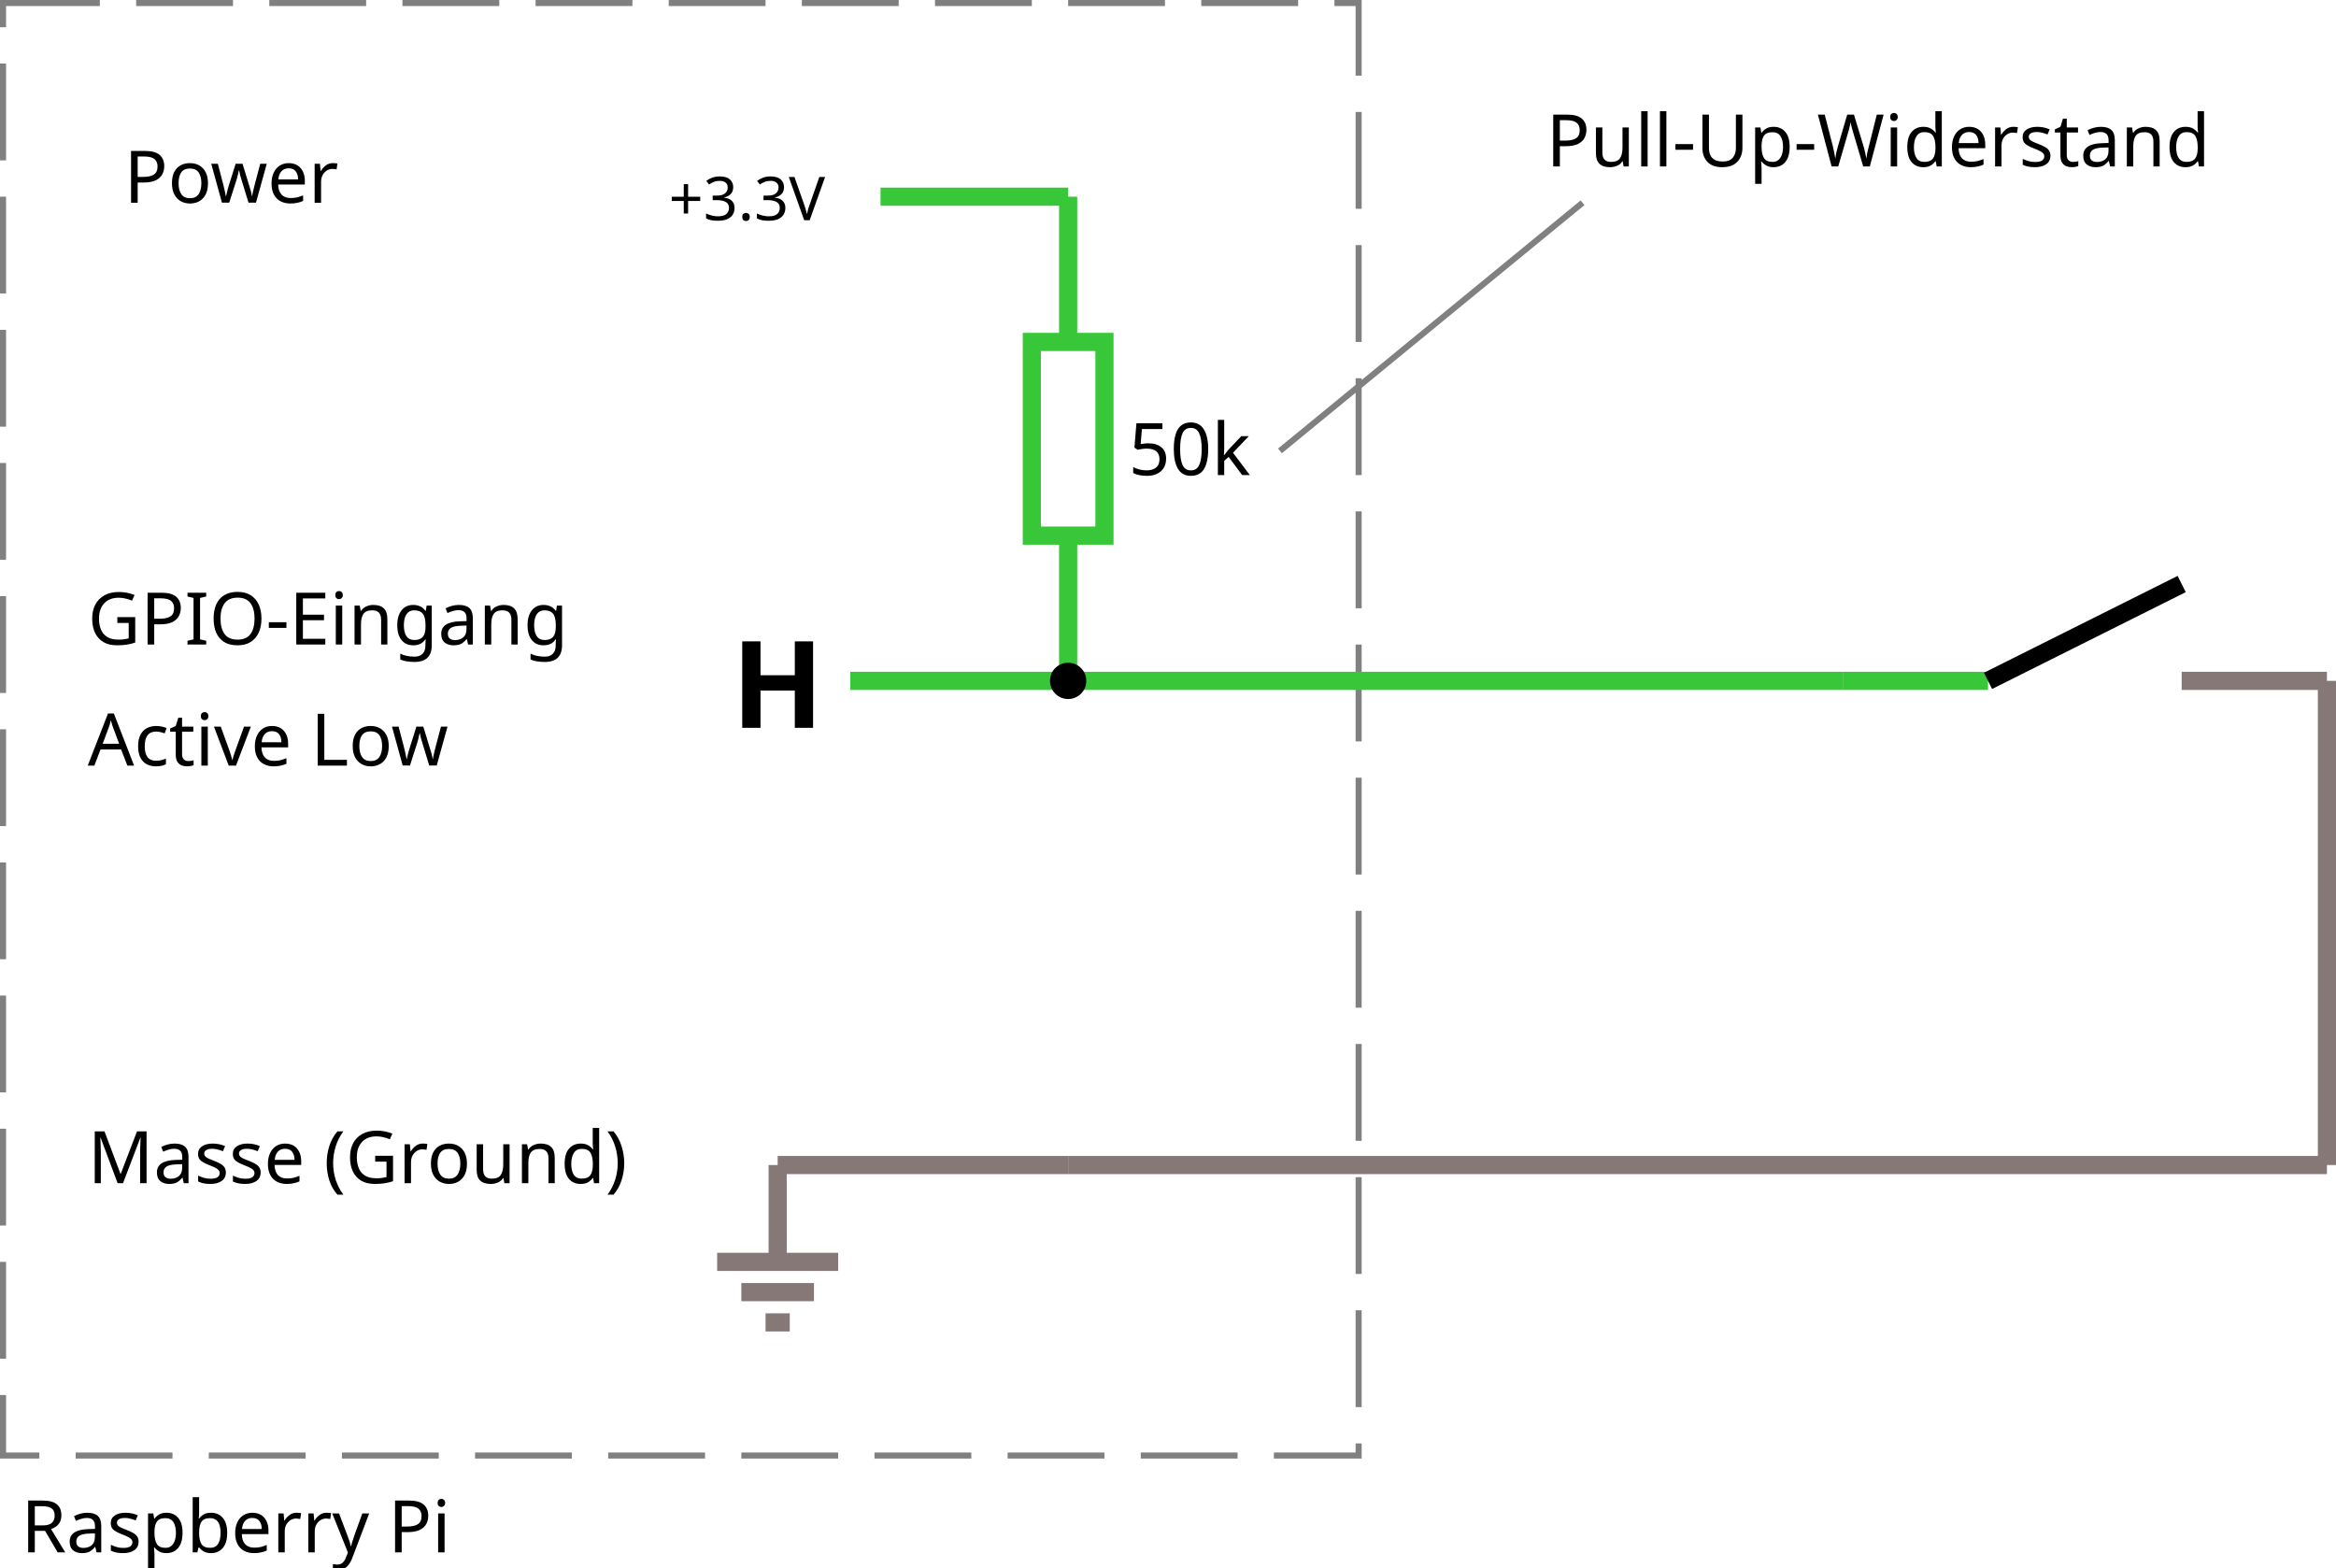
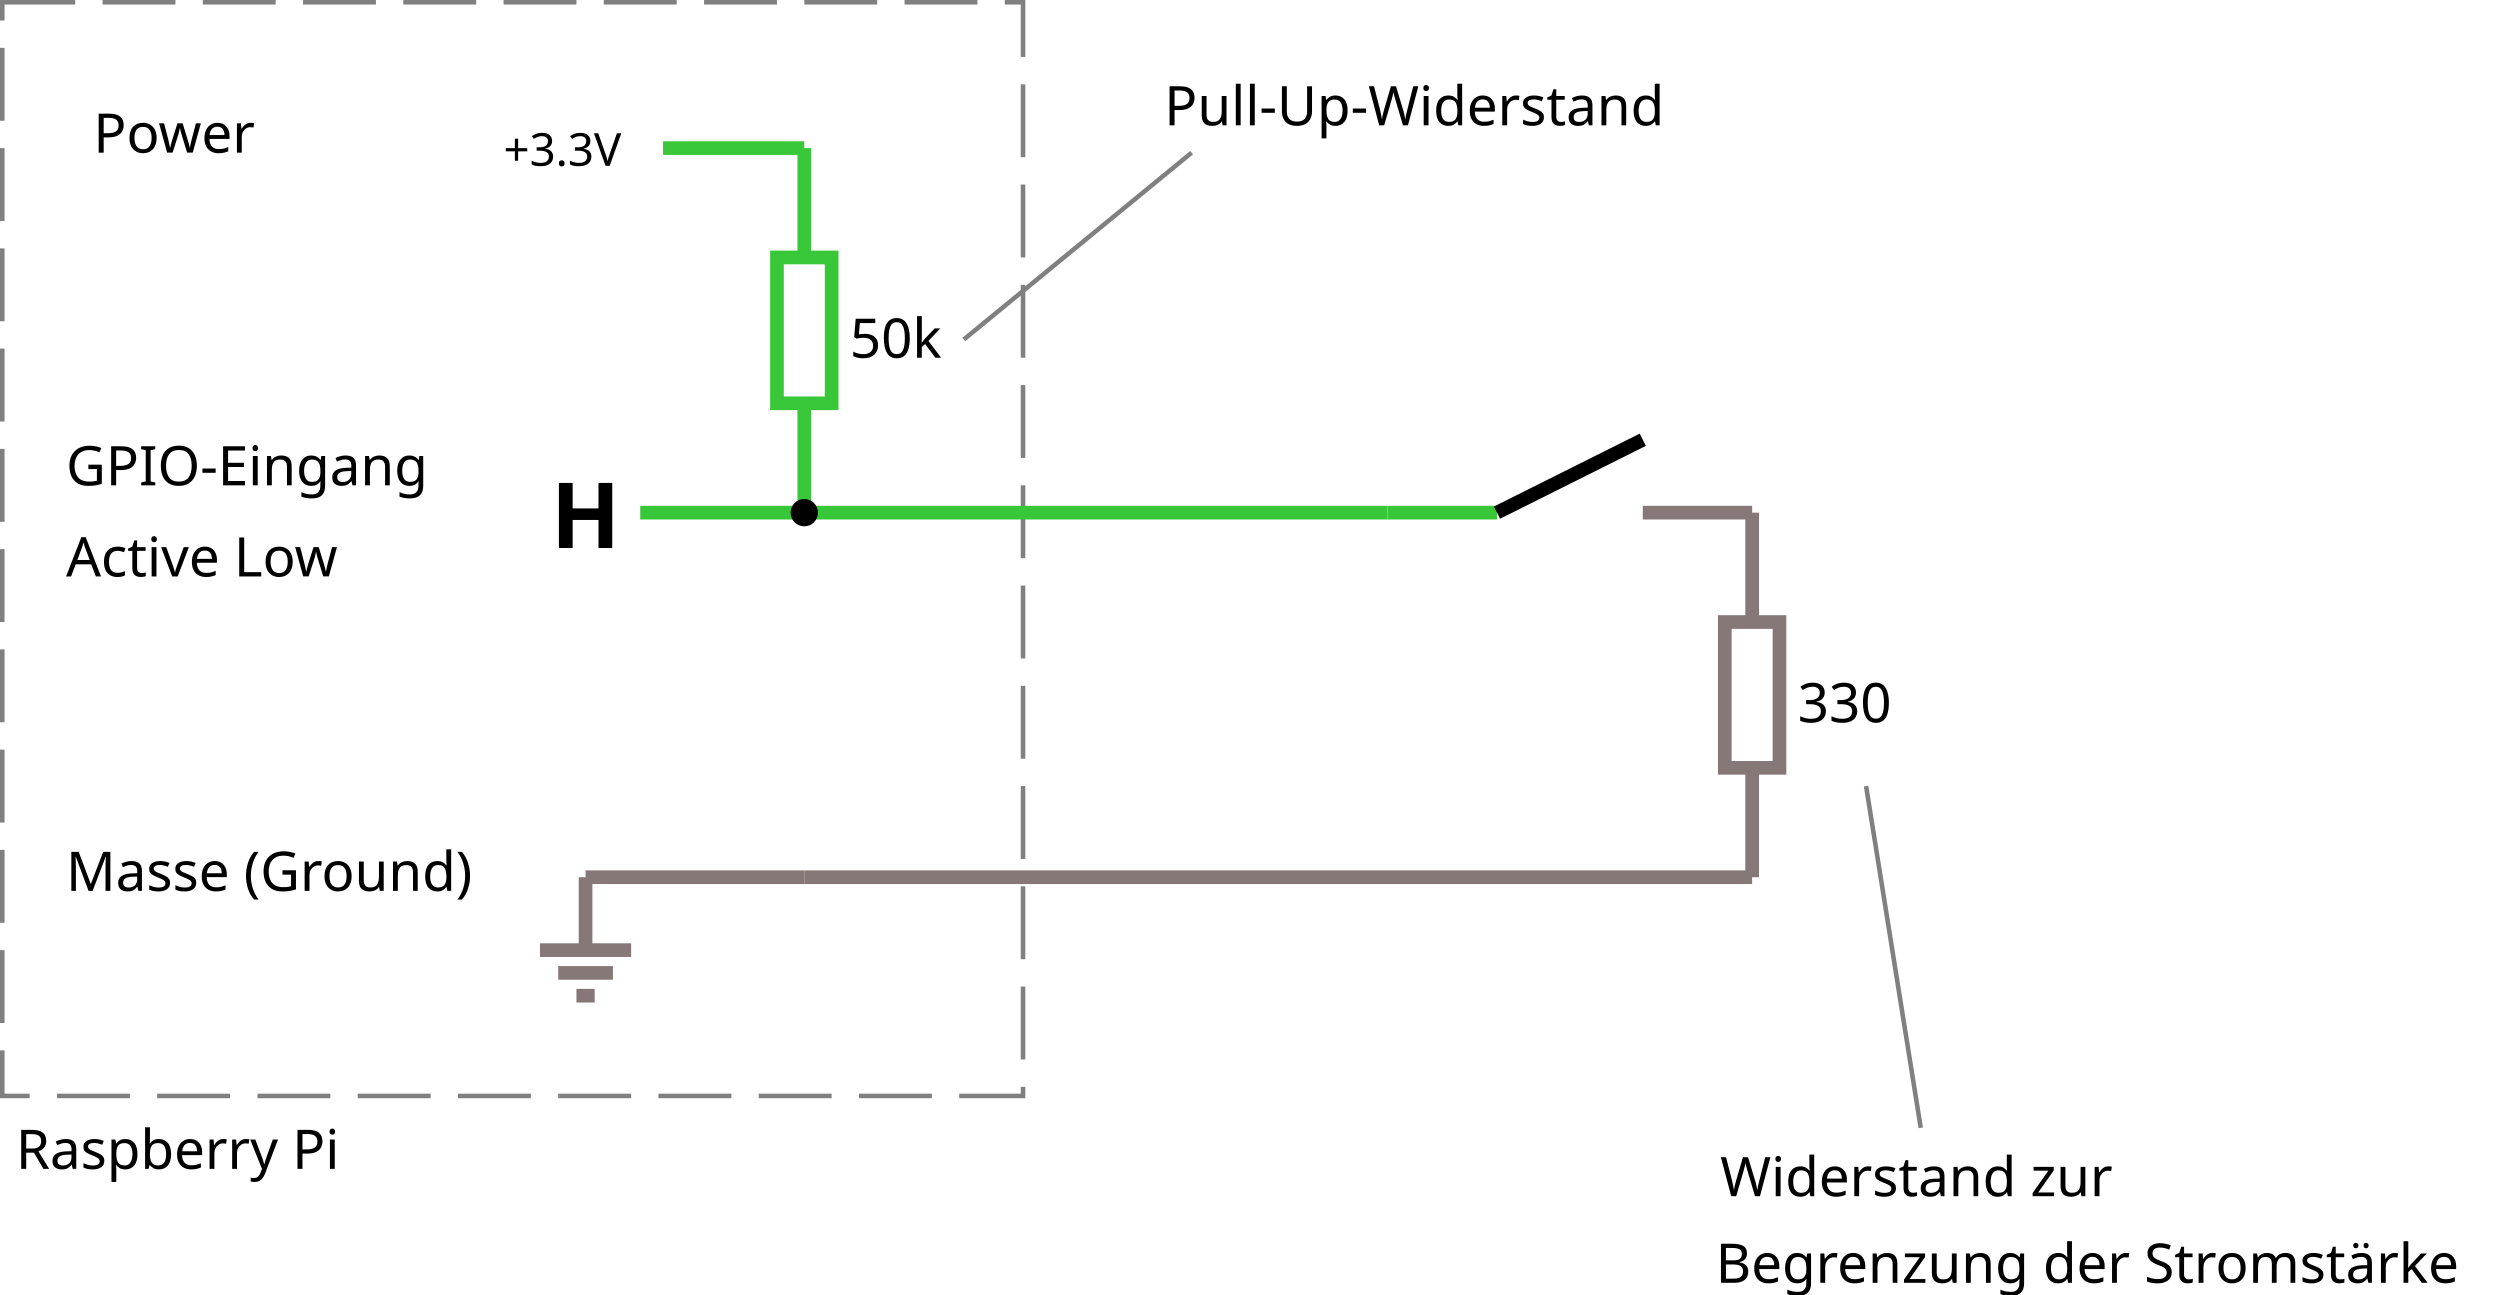
- <svg xmlns="http://www.w3.org/2000/svg" version="1.1" width="386" height="258.996" id="svg95">
-   <defs id="defs7">
-     <linearGradient id="zXFczMKTmoZh" x1="0" x2="32" y1="0" y2="0" gradientUnits="userSpaceOnUse" gradientTransform="translate(49.5,-69.5)">
+ <svg xmlns="http://www.w3.org/2000/svg" version="1.1" width="548.613" height="283.996" id="svg116">
+   <defs id="defs12">
+     <linearGradient id="IPwdNvVEJgJd" x1="0" x2="32" y1="0" y2="0" gradientUnits="userSpaceOnUse" gradientTransform="translate(49.5,-69.5)">
      <stop offset="0" stop-color="#38c738" id="stop2" />
      <stop offset="1" stop-color="#38c738" id="stop4" />
    </linearGradient>
+     <linearGradient id="VyTSCMQOMxgv" x1="0" x2="32" y1="0" y2="0" gradientUnits="userSpaceOnUse" gradientTransform="translate(49.5,-69.5)">
+       <stop offset="0" stop-color="#877878" id="stop7" />
+       <stop offset="1" stop-color="#877878" id="stop9" />
+     </linearGradient>
  </defs>
-   <g transform="translate(-607.5,-367.5)" id="g93">
-     <g id="g15">
-       <g id="g11">
-         <text fill="#000000" stroke="none" font-family="sans-serif" font-size="20px" font-style="normal" font-weight="bold" text-decoration="normal" x="736" y="480" text-anchor="middle" dominant-baseline="central" id="text9">H</text>
+   <g transform="translate(-607.5,-367.5)" id="g114">
+     <g id="g20">
+       <g id="g16">
+         <text fill="#000000" stroke="none" font-family="sans-serif" font-size="20px" font-style="normal" font-weight="bold" text-decoration="normal" x="736" y="480" text-anchor="middle" dominant-baseline="central" id="text14">H</text>
      </g>
-       <path fill="none" stroke="#38c738" paint-order="fill stroke markers" d="M 784,480 H 748" stroke-miterlimit="10" stroke-width="3" stroke-dasharray="none" id="path13" />
+       <path fill="none" stroke="#38c738" paint-order="fill stroke markers" d="M 784,480 H 748" stroke-miterlimit="10" stroke-width="3" stroke-dasharray="none" id="path18" />
    </g>
-     <g id="g19">
-       <text fill="#000000" stroke="none" font-family="sans-serif" font-size="12px" font-style="normal" font-weight="normal" text-decoration="normal" x="622" y="474" text-anchor="start" dominant-baseline="alphabetic" id="text17">GPIO-Eingang</text>
+     <g id="g24">
+       <text fill="#000000" stroke="none" font-family="sans-serif" font-size="12px" font-style="normal" font-weight="normal" text-decoration="normal" x="622" y="474" text-anchor="start" dominant-baseline="alphabetic" id="text22">GPIO-Eingang</text>
    </g>
-     <path fill="none" stroke="#38c738" paint-order="fill stroke markers" d="m 912,480 h 24" stroke-miterlimit="10" stroke-width="3" stroke-dasharray="none" id="path21" />
-     <path fill="none" stroke="#877878" paint-order="fill stroke markers" d="m 968,480 h 24" stroke-miterlimit="10" stroke-width="3" stroke-dasharray="none" id="path23" />
-     <path fill="none" stroke="#000000" paint-order="fill stroke markers" d="m 936,480 32,-16" stroke-miterlimit="10" stroke-width="3" stroke-dasharray="none" id="path25" />
-     <path fill="none" stroke="#38c738" paint-order="fill stroke markers" d="M 784,400 H 753" stroke-miterlimit="10" stroke-width="3" stroke-dasharray="none" id="path27" />
-     <g id="g31">
-       <text fill="#000000" stroke="none" font-family="sans-serif" font-size="10px" font-style="normal" font-weight="normal" text-decoration="normal" x="718" y="400" text-anchor="start" dominant-baseline="central" id="text29">+3.3V</text>
+     <path fill="none" stroke="#38c738" paint-order="fill stroke markers" d="m 912,480 h 24" stroke-miterlimit="10" stroke-width="3" stroke-dasharray="none" id="path26" />
+     <path fill="none" stroke="#877878" paint-order="fill stroke markers" d="m 968,480 h 24" stroke-miterlimit="10" stroke-width="3" stroke-dasharray="none" id="path28" />
+     <path fill="none" stroke="#000000" paint-order="fill stroke markers" d="m 936,480 32,-16" stroke-miterlimit="10" stroke-width="3" stroke-dasharray="none" id="path30" />
+     <path fill="none" stroke="#38c738" paint-order="fill stroke markers" d="M 784,400 H 753" stroke-miterlimit="10" stroke-width="3" stroke-dasharray="none" id="path32" />
+     <g id="g36">
+       <text fill="#000000" stroke="none" font-family="sans-serif" font-size="10px" font-style="normal" font-weight="normal" text-decoration="normal" x="718" y="400" text-anchor="start" dominant-baseline="central" id="text34">+3.3V</text>
    </g>
-     <path fill="none" stroke="#877878" paint-order="fill stroke markers" d="m 736,560 v 16" stroke-miterlimit="10" stroke-width="3" stroke-dasharray="none" id="path33" />
-     <path fill="none" stroke="#877878" paint-order="fill stroke markers" d="M 746,576 H 726" stroke-miterlimit="10" stroke-width="3" stroke-dasharray="none" id="path35" />
-     <path fill="none" stroke="#877878" paint-order="fill stroke markers" d="M 742,581 H 730" stroke-miterlimit="10" stroke-width="3" stroke-dasharray="none" id="path37" />
-     <path fill="none" stroke="#877878" paint-order="fill stroke markers" d="m 738,586 h -4" stroke-miterlimit="10" stroke-width="3" stroke-dasharray="none" id="path39" />
-     <path fill="none" stroke="#877878" paint-order="fill stroke markers" d="m 736,560 h 48" stroke-miterlimit="10" stroke-width="3" stroke-dasharray="none" id="path41" />
-     <text fill="#000000" stroke="none" font-family="sans-serif" font-size="12px" font-style="normal" font-weight="normal" text-decoration="normal" x="760" y="554" text-anchor="start" dominant-baseline="alphabetic" id="text43" />
-     <path fill="none" stroke="#38c738" paint-order="fill stroke markers" d="m 784,400 v 24" stroke-miterlimit="10" stroke-width="3" stroke-dasharray="none" id="path45" />
-     <path fill="none" stroke="#38c738" paint-order="fill stroke markers" d="m 784,456 v 24" stroke-miterlimit="10" stroke-width="3" stroke-dasharray="none" id="path47" />
-     <g transform="rotate(90,180,604)" id="g51">
-       <rect fill="none" stroke="url(#zXFczMKTmoZh)" x="0" y="-6" width="32" height="12" stroke-miterlimit="10" stroke-width="3" stroke-dasharray="none" id="rect49" style="stroke:url(#zXFczMKTmoZh)" />
+     <path fill="none" stroke="#877878" paint-order="fill stroke markers" d="m 736,560 v 16" stroke-miterlimit="10" stroke-width="3" stroke-dasharray="none" id="path38" />
+     <path fill="none" stroke="#877878" paint-order="fill stroke markers" d="M 746,576 H 726" stroke-miterlimit="10" stroke-width="3" stroke-dasharray="none" id="path40" />
+     <path fill="none" stroke="#877878" paint-order="fill stroke markers" d="M 742,581 H 730" stroke-miterlimit="10" stroke-width="3" stroke-dasharray="none" id="path42" />
+     <path fill="none" stroke="#877878" paint-order="fill stroke markers" d="m 738,586 h -4" stroke-miterlimit="10" stroke-width="3" stroke-dasharray="none" id="path44" />
+     <path fill="none" stroke="#877878" paint-order="fill stroke markers" d="m 736,560 h 48" stroke-miterlimit="10" stroke-width="3" stroke-dasharray="none" id="path46" />
+     <text fill="#000000" stroke="none" font-family="sans-serif" font-size="12px" font-style="normal" font-weight="normal" text-decoration="normal" x="760" y="554" text-anchor="start" dominant-baseline="alphabetic" id="text48" />
+     <path fill="none" stroke="#38c738" paint-order="fill stroke markers" d="m 784,400 v 24" stroke-miterlimit="10" stroke-width="3" stroke-dasharray="none" id="path50" />
+     <path fill="none" stroke="#38c738" paint-order="fill stroke markers" d="m 784,456 v 24" stroke-miterlimit="10" stroke-width="3" stroke-dasharray="none" id="path52" />
+     <g transform="rotate(90,180,604)" id="g56">
+       <rect fill="none" stroke="url(#IPwdNvVEJgJd)" x="0" y="-6" width="32" height="12" stroke-miterlimit="10" stroke-width="3" stroke-dasharray="none" id="rect54" style="stroke:url(#IPwdNvVEJgJd)" />
    </g>
-     <text fill="#000000" stroke="none" font-family="sans-serif" font-size="12px" font-style="normal" font-weight="normal" text-decoration="normal" x="794" y="446" text-anchor="start" dominant-baseline="alphabetic" id="text53">50k</text>
-     <g id="g57">
-       <text fill="#000000" stroke="none" font-family="sans-serif" font-size="12px" font-style="normal" font-weight="normal" text-decoration="normal" x="622" y="494" text-anchor="start" dominant-baseline="alphabetic" id="text55">Active Low</text>
+     <text fill="#000000" stroke="none" font-family="sans-serif" font-size="12px" font-style="normal" font-weight="normal" text-decoration="normal" x="794" y="446" text-anchor="start" dominant-baseline="alphabetic" id="text58">50k</text>
+     <g id="g62">
+       <text fill="#000000" stroke="none" font-family="sans-serif" font-size="12px" font-style="normal" font-weight="normal" text-decoration="normal" x="622" y="494" text-anchor="start" dominant-baseline="alphabetic" id="text60">Active Low</text>
    </g>
-     <g id="g61">
-       <text fill="#000000" stroke="none" font-family="sans-serif" font-size="12px" font-style="normal" font-weight="normal" text-decoration="normal" x="622" y="563" text-anchor="start" dominant-baseline="alphabetic" id="text59">Masse (Ground)</text>
+     <g id="g66">
+       <text fill="#000000" stroke="none" font-family="sans-serif" font-size="12px" font-style="normal" font-weight="normal" text-decoration="normal" x="622" y="563" text-anchor="start" dominant-baseline="alphabetic" id="text64">Masse (Ground)</text>
    </g>
-     <path fill="none" stroke="#877878" paint-order="fill stroke markers" d="m 992,480 v 80" stroke-miterlimit="10" stroke-width="3" stroke-dasharray="none" id="path63" />
-     <text fill="#000000" stroke="none" font-family="sans-serif" font-size="12px" font-style="normal" font-weight="normal" text-decoration="normal" x="998" y="526" text-anchor="start" dominant-baseline="alphabetic" id="text65" />
-     <path fill="none" stroke="#877878" paint-order="fill stroke markers" d="M 992,560 H 784" stroke-miterlimit="10" stroke-width="3" stroke-dasharray="none" id="path67" />
-     <text fill="#000000" stroke="none" font-family="sans-serif" font-size="12px" font-style="normal" font-weight="normal" text-decoration="normal" x="888" y="554" text-anchor="start" dominant-baseline="alphabetic" id="text69" />
-     <g id="g73">
-       <text fill="#000000" stroke="none" font-family="sans-serif" font-size="12px" font-style="normal" font-weight="normal" text-decoration="normal" x="863" y="395" text-anchor="start" dominant-baseline="alphabetic" id="text71">Pull-Up-Widerstand</text>
+     <path fill="none" stroke="#877878" paint-order="fill stroke markers" d="M 992,560 H 784" stroke-miterlimit="10" stroke-width="3" stroke-dasharray="none" id="path68" />
+     <text fill="#000000" stroke="none" font-family="sans-serif" font-size="12px" font-style="normal" font-weight="normal" text-decoration="normal" x="888" y="554" text-anchor="start" dominant-baseline="alphabetic" id="text70" />
+     <g id="g74">
+       <text fill="#000000" stroke="none" font-family="sans-serif" font-size="12px" font-style="normal" font-weight="normal" text-decoration="normal" x="863" y="395" text-anchor="start" dominant-baseline="alphabetic" id="text72">Pull-Up-Widerstand</text>
    </g>
-     <path fill="none" stroke="#808080" paint-order="fill stroke markers" d="m 869,401 -50,41" stroke-miterlimit="10" stroke-dasharray="none" id="path75" />
-     <rect fill="none" stroke="#808080" x="608" y="368" width="224" height="240" stroke-miterlimit="10" stroke-dasharray="16, 6" id="rect77" />
-     <g id="g81">
-       <text fill="#000000" stroke="none" font-family="sans-serif" font-size="12px" font-style="normal" font-weight="normal" text-decoration="normal" x="628" y="401" text-anchor="start" dominant-baseline="alphabetic" id="text79">Power</text>
+     <path fill="none" stroke="#808080" paint-order="fill stroke markers" d="m 869,401 -50,41" stroke-miterlimit="10" stroke-dasharray="none" id="path76" />
+     <rect fill="none" stroke="#808080" x="608" y="368" width="224" height="240" stroke-miterlimit="10" stroke-dasharray="16, 6" id="rect78" />
+     <g id="g82">
+       <text fill="#000000" stroke="none" font-family="sans-serif" font-size="12px" font-style="normal" font-weight="normal" text-decoration="normal" x="628" y="401" text-anchor="start" dominant-baseline="alphabetic" id="text80">Power</text>
    </g>
-     <g id="g85">
-       <text fill="#000000" stroke="none" font-family="sans-serif" font-size="12px" font-style="normal" font-weight="normal" text-decoration="normal" x="611" y="624" text-anchor="start" dominant-baseline="alphabetic" id="text83">Raspberry Pi</text>
+     <g id="g86">
+       <text fill="#000000" stroke="none" font-family="sans-serif" font-size="12px" font-style="normal" font-weight="normal" text-decoration="normal" x="611" y="624" text-anchor="start" dominant-baseline="alphabetic" id="text84">Raspberry Pi</text>
    </g>
-     <path fill="none" stroke="#38c738" paint-order="fill stroke markers" d="M 912,480 H 784" stroke-miterlimit="10" stroke-width="3" id="path87" />
-     <text fill="#000000" stroke="none" font-family="sans-serif" font-size="12px" font-style="normal" font-weight="normal" text-decoration="normal" x="848" y="474" text-anchor="start" dominant-baseline="alphabetic" id="text89" />
-     <path fill="#000000" stroke="none" paint-order="stroke fill markers" d="m 787,480 a 3,3 0 1 1 0,-2e-5 z" id="path91" />
+     <path fill="none" stroke="#38c738" paint-order="fill stroke markers" d="M 912,480 H 784" stroke-miterlimit="10" stroke-width="3" id="path88" />
+     <text fill="#000000" stroke="none" font-family="sans-serif" font-size="12px" font-style="normal" font-weight="normal" text-decoration="normal" x="848" y="474" text-anchor="start" dominant-baseline="alphabetic" id="text90" />
+     <path fill="none" stroke="#877878" paint-order="fill stroke markers" d="m 992,480 v 24" stroke-miterlimit="10" stroke-width="3" id="path92" />
+     <path fill="none" stroke="#877878" paint-order="fill stroke markers" d="m 992,536 v 24" stroke-miterlimit="10" stroke-width="3" id="path94" />
+     <g transform="rotate(90,244,748)" id="g98">
+       <rect fill="none" stroke="url(#VyTSCMQOMxgv)" x="0" y="-6" width="32" height="12" stroke-miterlimit="10" stroke-width="3" id="rect96" style="stroke:url(#VyTSCMQOMxgv)" />
+     </g>
+     <text fill="#000000" stroke="none" font-family="sans-serif" font-size="12px" font-style="normal" font-weight="normal" text-decoration="normal" x="1002" y="526" text-anchor="start" dominant-baseline="alphabetic" id="text100">330</text>
+     <g id="g104">
+       <text fill="#000000" stroke="none" font-family="sans-serif" font-size="12px" font-style="normal" font-weight="normal" text-decoration="normal" x="985" y="630" text-anchor="start" dominant-baseline="alphabetic" id="text102">Widerstand zur</text>
+     </g>
+     <g id="g108">
+       <text fill="#000000" stroke="none" font-family="sans-serif" font-size="12px" font-style="normal" font-weight="normal" text-decoration="normal" x="984" y="649" text-anchor="start" dominant-baseline="alphabetic" id="text106">Begrenzung der Stromstärke</text>
+     </g>
+     <path fill="none" stroke="#808080" paint-order="fill stroke markers" d="m 1029,615 -12,-75" stroke-miterlimit="10" id="path110" />
+     <path fill="#000000" stroke="none" paint-order="stroke fill markers" d="m 787,480 a 3,3 0 1 1 0,-2e-5 z" id="path112" />
  </g>
</svg>
